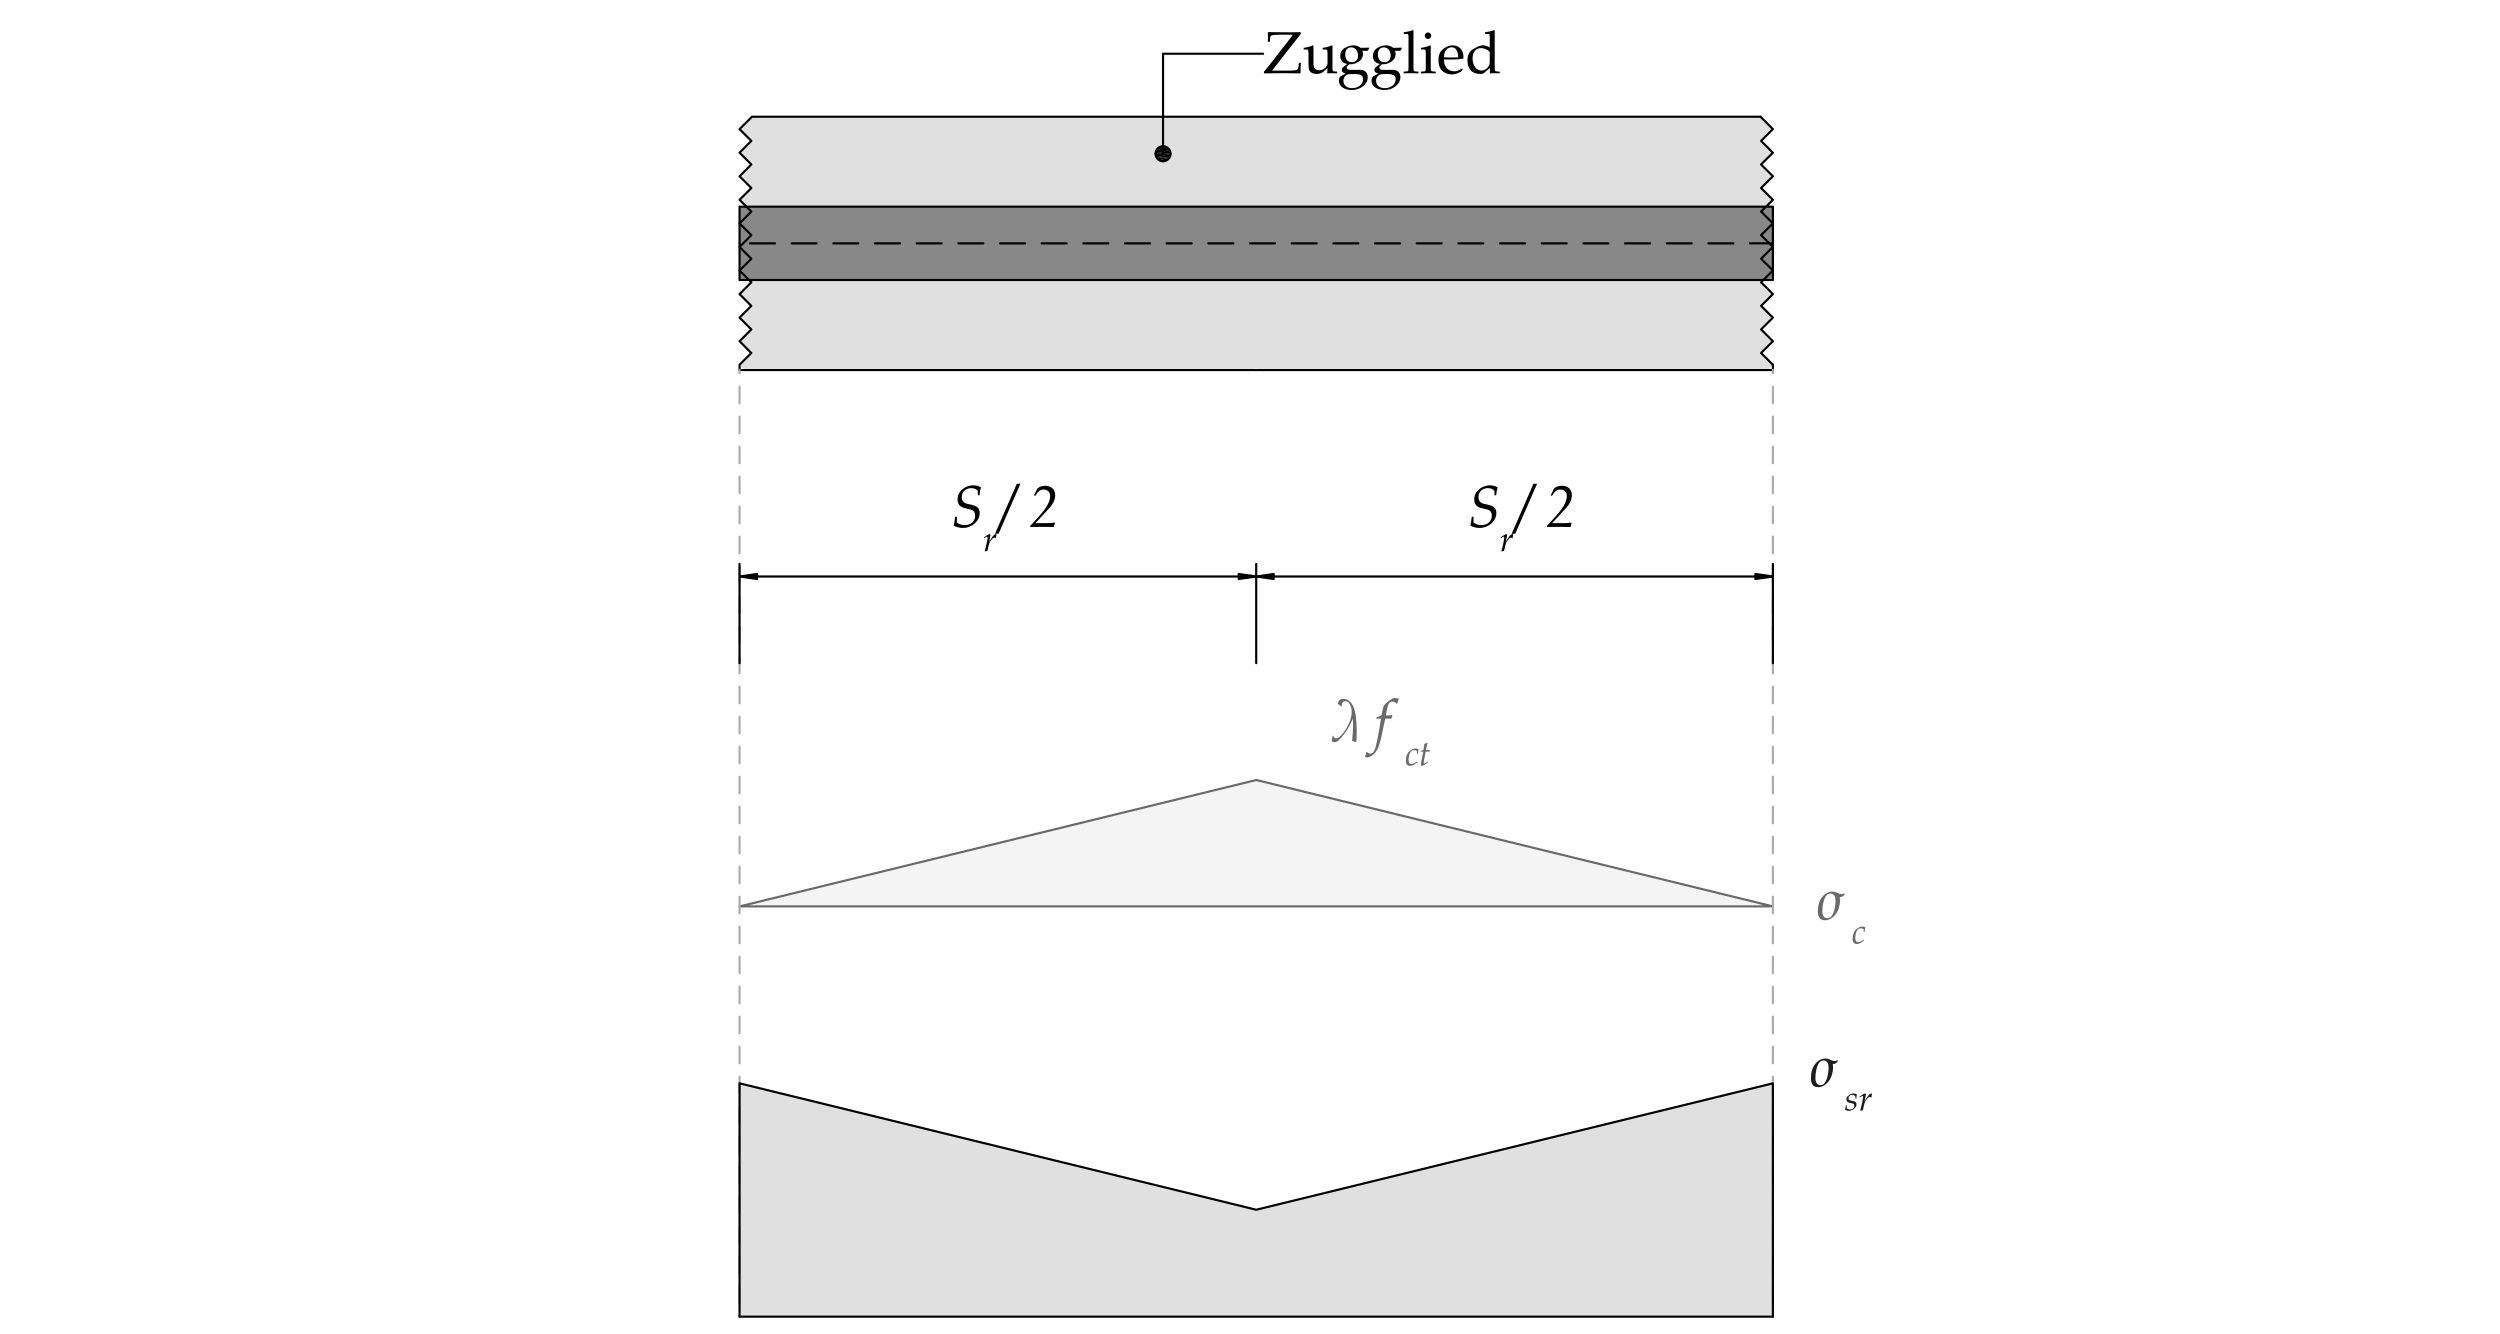
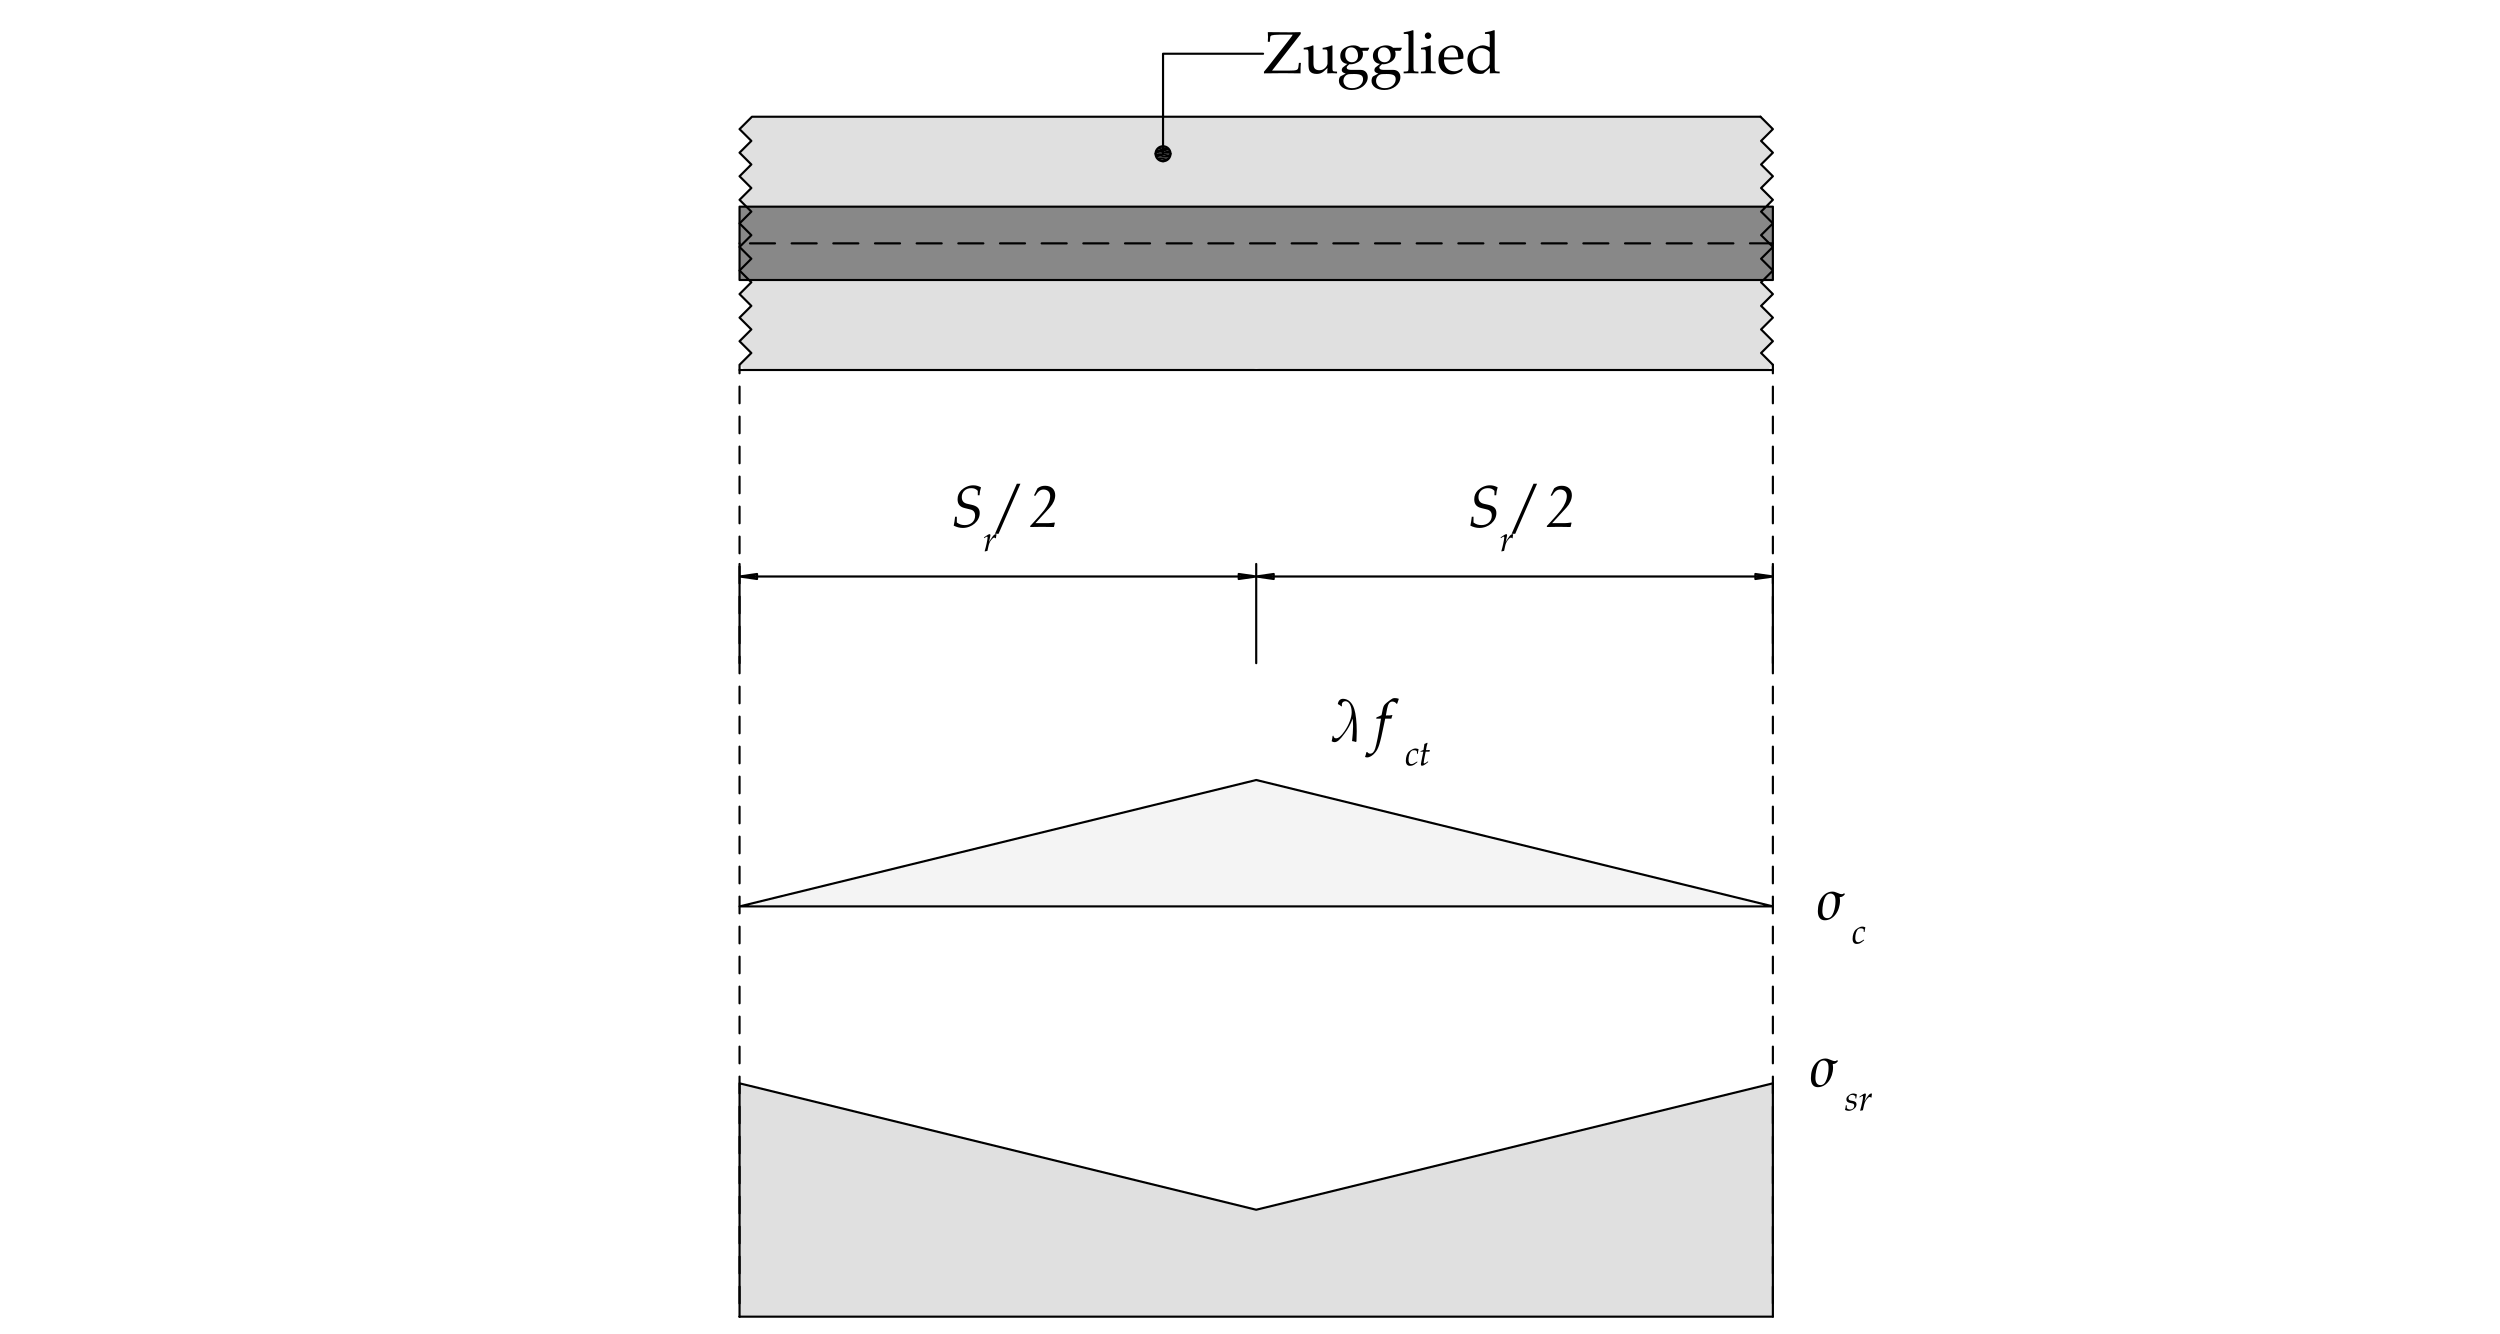
<svg xmlns="http://www.w3.org/2000/svg" version="1.1" id="svg1" width="566.929" height="302.363" viewBox="0 0 566.929 302.363">
  <defs id="defs1">
+     <clipPath clipPathUnits="userSpaceOnUse" id="clipPath10">
+       <path d="m -0.004,-0.002 v 226.776 H 425.201 V -0.002 H -0.004" transform="matrix(1,0,0,-1,-226.8313,100.7163)" clip-rule="evenodd" id="path10" />
+     </clipPath>
+     <clipPath clipPathUnits="userSpaceOnUse" id="clipPath11">
+       <path d="m -0.004,-0.002 v 226.776 H 425.201 V -0.002 H -0.004" transform="matrix(1,0,0,-1,-238.9489,96.58246)" clip-rule="evenodd" id="path11" />
+     </clipPath>
    <clipPath clipPathUnits="userSpaceOnUse" id="clipPath12">
-       <path d="m -0.004,-0.002 v 226.776 H 425.201 V -0.002 H -0.004" transform="matrix(1,0,0,-1,-226.8313,100.7163)" clip-rule="evenodd" id="path12" />
+       <path d="m -0.004,-0.002 v 226.776 H 425.201 V -0.002 H -0.004" transform="matrix(1,0,0,-1,-308.7103,70.42472)" clip-rule="evenodd" id="path12" />
    </clipPath>
    <clipPath clipPathUnits="userSpaceOnUse" id="clipPath13">
-       <path d="m -0.004,-0.002 v 226.776 H 425.201 V -0.002 H -0.004" transform="matrix(1,0,0,-1,-238.9489,96.58246)" clip-rule="evenodd" id="path13" />
+       <path d="m -0.004,-0.002 v 226.776 H 425.201 V -0.002 H -0.004" transform="matrix(1,0,0,-1,-314.9325,66.29086)" clip-rule="evenodd" id="path13" />
    </clipPath>
    <clipPath clipPathUnits="userSpaceOnUse" id="clipPath14">
-       <path d="m -0.004,-0.002 v 226.776 H 425.201 V -0.002 H -0.004" transform="matrix(1,0,0,-1,-214.8157,214.324)" clip-rule="evenodd" id="path14" />
+       <path d="m -0.004,-0.002 v 226.776 H 425.201 V -0.002 H -0.004" transform="matrix(1,0,0,-1,-307.5292,42.03548)" clip-rule="evenodd" id="path14" />
+     </clipPath>
+     <clipPath clipPathUnits="userSpaceOnUse" id="clipPath15">
+       <path d="m -0.004,-0.002 v 226.776 H 425.201 V -0.002 H -0.004" transform="matrix(1,0,0,-1,-313.7514,37.90162)" clip-rule="evenodd" id="path15" />
    </clipPath>
    <clipPath clipPathUnits="userSpaceOnUse" id="clipPath16">
-       <path d="m -0.004,-0.002 v 226.776 H 425.201 V -0.002 H -0.004" transform="matrix(1,0,0,-1,-308.7103,70.42472)" clip-rule="evenodd" id="path16" />
+       <path d="m -0.004,-0.002 v 226.776 H 425.201 V -0.002 H -0.004" transform="matrix(1,0,0,-1,-249.659,137.168)" clip-rule="evenodd" id="path16" />
    </clipPath>
    <clipPath clipPathUnits="userSpaceOnUse" id="clipPath17">
-       <path d="m -0.004,-0.002 v 226.776 H 425.201 V -0.002 H -0.004" transform="matrix(1,0,0,-1,-314.9325,66.29086)" clip-rule="evenodd" id="path17" />
+       <path d="m -0.004,-0.002 v 226.776 H 425.201 V -0.002 H -0.004" transform="matrix(1,0,0,-1,-255.0619,133.0342)" clip-rule="evenodd" id="path17" />
    </clipPath>
    <clipPath clipPathUnits="userSpaceOnUse" id="clipPath18">
-       <path d="m -0.004,-0.002 v 226.776 H 425.201 V -0.002 H -0.004" transform="matrix(1,0,0,-1,-307.5292,42.03548)" clip-rule="evenodd" id="path18" />
+       <path d="m -0.004,-0.002 v 226.776 H 425.201 V -0.002 H -0.004" transform="matrix(1,0,0,-1,-257.5015,137.168)" clip-rule="evenodd" id="path18" />
    </clipPath>
    <clipPath clipPathUnits="userSpaceOnUse" id="clipPath19">
-       <path d="m -0.004,-0.002 v 226.776 H 425.201 V -0.002 H -0.004" transform="matrix(1,0,0,-1,-313.7514,37.90162)" clip-rule="evenodd" id="path19" />
+       <path d="m -0.004,-0.002 v 226.776 H 425.201 V -0.002 H -0.004" transform="matrix(1,0,0,-1,-161.785,137.168)" clip-rule="evenodd" id="path19" />
    </clipPath>
    <clipPath clipPathUnits="userSpaceOnUse" id="clipPath20">
-       <path d="m -0.004,-0.002 v 226.776 H 425.201 V -0.002 H -0.004" transform="matrix(1,0,0,-1,-249.659,137.168)" clip-rule="evenodd" id="path20" />
+       <path d="m -0.004,-0.002 v 226.776 H 425.201 V -0.002 H -0.004" transform="matrix(1,0,0,-1,-167.1879,133.0342)" clip-rule="evenodd" id="path20" />
    </clipPath>
    <clipPath clipPathUnits="userSpaceOnUse" id="clipPath21">
-       <path d="m -0.004,-0.002 v 226.776 H 425.201 V -0.002 H -0.004" transform="matrix(1,0,0,-1,-255.0619,133.0342)" clip-rule="evenodd" id="path21" />
-     </clipPath>
-     <clipPath clipPathUnits="userSpaceOnUse" id="clipPath22">
-       <path d="m -0.004,-0.002 v 226.776 H 425.201 V -0.002 H -0.004" transform="matrix(1,0,0,-1,-257.5015,137.168)" clip-rule="evenodd" id="path22" />
+       <path d="m -0.004,-0.002 v 226.776 H 425.201 V -0.002 H -0.004" transform="matrix(1,0,0,-1,-169.6275,137.168)" clip-rule="evenodd" id="path21" />
    </clipPath>
    <clipPath clipPathUnits="userSpaceOnUse" id="clipPath23">
-       <path d="m -0.004,-0.002 v 226.776 H 425.201 V -0.002 H -0.004" transform="matrix(1,0,0,-1,-161.785,137.168)" clip-rule="evenodd" id="path23" />
-     </clipPath>
-     <clipPath clipPathUnits="userSpaceOnUse" id="clipPath24">
-       <path d="m -0.004,-0.002 v 226.776 H 425.201 V -0.002 H -0.004" transform="matrix(1,0,0,-1,-167.1879,133.0342)" clip-rule="evenodd" id="path24" />
-     </clipPath>
-     <clipPath clipPathUnits="userSpaceOnUse" id="clipPath25">
-       <path d="m -0.004,-0.002 v 226.776 H 425.201 V -0.002 H -0.004" transform="matrix(1,0,0,-1,-169.6275,137.168)" clip-rule="evenodd" id="path25" />
+       <path d="m -0.004,-0.002 v 226.776 H 425.201 V -0.002 H -0.004" transform="matrix(1,0,0,-1,-214.8157,214.324)" clip-rule="evenodd" id="path23" />
    </clipPath>
  </defs>
  <path id="path1" d="m 125.781,179.15 h 175.748 v 12.472 H 125.781 Z" style="fill:#e5e5e5;fill-opacity:1;fill-rule:nonzero;stroke:none" transform="matrix(1.333333,0,0,-1.333333,0,302.3627)" />
  <path id="path2" d="m 125.781,179.15 h 175.748 v 12.472 H 125.781 Z" style="fill:#888888;fill-opacity:1;fill-rule:nonzero;stroke:none" transform="matrix(1.333333,0,0,-1.333333,0,302.3627)" />
  <path id="path3" d="M 301.529,72.61 213.655,94.111 125.781,72.61 Z" style="fill:#f4f4f4;fill-opacity:1;fill-rule:nonzero;stroke:none" transform="matrix(1.333333,0,0,-1.333333,0,302.3627)" />
  <path id="path4" d="M 125.781,42.52 V 2.835 H 301.529 V 42.52 L 213.655,21.019 Z" style="fill:#e0e0e0;fill-opacity:1;fill-rule:nonzero;stroke:none" transform="matrix(1.333333,0,0,-1.333333,0,302.3627)" />
  <g id="layer-MC0">
    <path id="path5" d="m 301.529,176.757 -2.004,2.004 0.389,0.389 H 127.396 l 0.389,-0.389 -2.004,-2.004 2.004,-2.004 -2.004,-2.004 2.004,-2.004 -2.004,-2.004 2.004,-2.004 -2.004,-2.004 0.888,-0.888 h 85.917 l 0.102,0.068 0.967,0.192 0.967,-0.192 0.102,-0.068 h 85.917 l 0.888,0.888 -2.004,2.004 2.004,2.004 -2.004,2.004 2.004,2.004 -2.004,2.004 z m -175.748,24.053 2.004,-2.004 -2.004,-2.004 2.004,-2.004 -2.004,-2.004 1.17,-1.17 h 173.409 l 1.17,1.17 -2.004,2.004 2.004,2.004 -2.004,2.004 2.004,2.004 -2.004,2.004 2.004,2.004 -2.111,2.111 H 127.892 l -2.111,-2.111 2.004,-2.004 z" style="fill:#e0e0e0;fill-opacity:1;fill-rule:nonzero;stroke:none" transform="matrix(1.333333,0,0,-1.333333,0,302.3627)" />
  </g>
  <path id="path6" d="M 125.781,191.622 V 179.15 h 175.748 v 12.472 H 125.781 m 0,-188.787 h 175.748 m 0,161.896 -2.004,2.004 2.004,2.004 -2.004,2.004 2.004,2.004 -2.004,2.004 2.004,2.004 -2.004,2.004 2.004,2.004 -2.004,2.004 2.004,2.004 -2.004,2.004 2.004,2.004 -2.004,2.004 2.004,2.004 -2.004,2.004 2.004,2.004 -2.004,2.004 2.004,2.004 -2.004,2.004 2.004,2.004 -2.111,2.111 m -171.859,-21.543 h 4.252 m 2.835,0 h 4.252 m 2.835,0 h 4.252 m 2.835,0 h 4.252 m 2.835,0 h 4.252 m 2.835,0 h 4.252 m 2.835,0 h 4.252 m 2.835,0 h 4.252 m 2.835,0 h 4.252 m 2.835,0 h 4.252 m 2.835,0 h 4.252 m 2.835,0 h 4.252 m 2.835,0 h 4.252 m 2.835,0 h 4.252 m 2.835,0 h 4.252 m 2.835,0 h 4.252 m 2.835,0 h 4.252 m 2.835,0 h 4.252 m 2.835,0 h 4.252 m 2.835,0 h 4.252 m 2.835,0 h 4.252 m 2.835,0 h 4.252 m 2.835,0 h 4.252 m 2.835,0 h 4.252" style="fill:none;stroke:#000000;stroke-width:0.368;stroke-linecap:round;stroke-linejoin:round;stroke-miterlimit:10;stroke-dasharray:none;stroke-opacity:1" transform="matrix(1.333333,0,0,-1.333333,0,302.3627)" />
-   <path id="path7" d="m 297.638,185.386 h 3.891 m -175.748,0 v 0 m 175.748,0 v 0 m -175.748,-20.656 2.004,2.004 -2.004,2.004 2.004,2.004 -2.004,2.004 2.004,2.004 -2.004,2.004 2.004,2.004 -2.004,2.004 2.004,2.004 -2.004,2.004 2.004,2.004 -2.004,2.004 2.004,2.004 -2.004,2.004 2.004,2.004 -2.004,2.004 2.004,2.004 -2.004,2.004 2.004,2.004 -2.004,2.004 2.111,2.111 h 171.526 m 2.111,-42.199 v -0.888 m -175.748,0.888 v -0.888 h 175.748" style="fill:none;stroke:#000000;stroke-width:0.368;stroke-linecap:round;stroke-linejoin:round;stroke-miterlimit:10;stroke-dasharray:none;stroke-opacity:1" transform="matrix(1.333333,0,0,-1.333333,0,302.3627)" />
-   <path id="path8" d="M 125.781,72.61 H 301.529 L 213.655,94.111 125.781,72.61" style="fill:none;stroke:#696969;stroke-width:0.368;stroke-linecap:round;stroke-linejoin:round;stroke-miterlimit:10;stroke-dasharray:none;stroke-opacity:1" transform="matrix(1.333333,0,0,-1.333333,0,302.3627)" />
-   <path id="path9" d="m 301.529,5.102 v 2.835 m 0,2.268 v 2.835 m 0,2.268 v 2.835 m 0,2.268 v 2.835 m 0,2.268 v 2.835 m 0,2.268 v 2.835 m 0,2.268 v 2.835 m 0,2.268 v 2.835 m 0,2.268 v 2.835 m 0,2.268 v 2.835 m 0,2.268 v 2.835 m 0,2.268 V 64.063 m 0,2.268 v 2.835 m 0,2.268 v 2.835 m 0,2.268 v 2.835 m 0,2.268 v 2.835 m 0,2.268 v 2.835 m 0,2.268 v 2.835 m 0,2.268 v 2.835 m 0,2.268 v 2.835 m 0,2.268 v 2.835 m 0,2.268 v 2.835 m 0,2.268 v 2.835 m 0,2.268 v 2.835 m 0,2.268 v 2.835 m 0,2.268 v 2.835 m 0,2.268 v 2.835 m 0,2.268 v 2.835 m 0,2.268 v 2.835 m 0,2.268 v 2.835 m 0,2.268 v 2.835 m 0,2.268 v 0.567 m 0,-161.008 v 0 m 0,161.008 v 0 M 125.781,5.102 v 2.835 m 0,2.268 v 2.835 m 0,2.268 v 2.835 m 0,2.268 v 2.835 m 0,2.268 v 2.835 m 0,2.268 v 2.835 m 0,2.268 v 2.835 m 0,2.268 v 2.835 m 0,2.268 v 2.835 m 0,2.268 v 2.835 m 0,2.268 v 2.835 m 0,2.268 V 64.063 m 0,2.268 v 2.835 m 0,2.268 v 2.835 m 0,2.268 v 2.835 m 0,2.268 v 2.835" style="fill:none;stroke:#ababab;stroke-width:0.368;stroke-linecap:round;stroke-linejoin:round;stroke-miterlimit:10;stroke-dasharray:none;stroke-opacity:1" transform="matrix(1.333333,0,0,-1.333333,0,302.3627)" />
-   <path id="path10" d="m 125.781,86.74 v 2.835 m 0,2.268 v 2.835 m 0,2.268 v 2.835 m 0,2.268 v 2.835 m 0,2.268 v 2.835 m 0,2.268 v 2.835 m 0,2.268 v 2.835 m 0,2.268 v 2.835 m 0,2.268 v 2.835 m 0,2.268 v 2.835 m 0,2.268 v 2.835 m 0,2.268 v 2.835 m 0,2.268 v 2.835 m 0,2.268 v 2.835 m 0,2.268 v 2.835 m 0,2.268 v 0.567 m 0,-161.008 v 0 m 0,161.008 v 0" style="fill:none;stroke:#ababab;stroke-width:0.368;stroke-linecap:round;stroke-linejoin:round;stroke-miterlimit:10;stroke-dasharray:none;stroke-opacity:1" transform="matrix(1.333333,0,0,-1.333333,0,302.3627)" />
-   <path id="path11" d="M 301.529,2.835 V 42.52 M 213.655,21.019 125.781,42.52 V 2.835 m 87.874,18.185 87.874,21.501" style="fill:none;stroke:#000000;stroke-width:0.368;stroke-linecap:round;stroke-linejoin:round;stroke-miterlimit:10;stroke-dasharray:none;stroke-opacity:1" transform="matrix(1.333333,0,0,-1.333333,0,302.3627)" />
-   <text id="text11" xml:space="preserve" transform="matrix(1.333333,0,0,1.333333,302.4418,168.0742)" clip-path="url(#clipPath12)">
-     <tspan style="font-style:italic;font-variant:normal;font-weight:normal;font-stretch:normal;font-size:10.007px;font-family:'Palatino Linotype';writing-mode:lr-tb;fill:#696969;fill-opacity:1;fill-rule:nonzero;stroke:none" x="0 6.194 8.696" y="0" id="tspan11">λ f</tspan>
+   <path id="path7" d="m 297.638,185.386 h 3.891 m -175.748,0 v 0 m 175.748,0 v 0 m -175.748,-20.656 2.004,2.004 -2.004,2.004 2.004,2.004 -2.004,2.004 2.004,2.004 -2.004,2.004 2.004,2.004 -2.004,2.004 2.004,2.004 -2.004,2.004 2.004,2.004 -2.004,2.004 2.004,2.004 -2.004,2.004 2.004,2.004 -2.004,2.004 2.004,2.004 -2.004,2.004 2.004,2.004 -2.004,2.004 2.111,2.111 h 171.526 m 2.111,-42.199 v -0.888 m -175.748,0.888 V 163.843 H 301.529 M 125.781,72.61 H 301.529 L 213.655,94.111 125.781,72.61 M 301.529,5.102 v 2.835 m 0,2.268 v 2.835 m 0,2.268 v 2.835 m 0,2.268 v 2.835 m 0,2.268 v 2.835 m 0,2.268 v 2.835 m 0,2.268 v 2.835 m 0,2.268 v 2.835 m 0,2.268 v 2.835 m 0,2.268 v 2.835 m 0,2.268 v 2.835 m 0,2.268 V 64.063 m 0,2.268 v 2.835 m 0,2.268 v 2.835 m 0,2.268 v 2.835 m 0,2.268 v 2.835 m 0,2.268 v 2.835 m 0,2.268 v 2.835 m 0,2.268 v 2.835" style="fill:none;stroke:#000000;stroke-width:0.368;stroke-linecap:round;stroke-linejoin:round;stroke-miterlimit:10;stroke-dasharray:none;stroke-opacity:1" transform="matrix(1.333333,0,0,-1.333333,0,302.3627)" />
+   <path id="path8" d="m 301.529,102.047 v 2.835 m 0,2.268 v 2.835 m 0,2.268 v 2.835 m 0,2.268 v 2.835 m 0,2.268 v 2.835 m 0,2.268 v 2.835 m 0,2.268 v 2.835 m 0,2.268 v 2.835 m 0,2.268 v 2.835 m 0,2.268 v 2.835 m 0,2.268 v 2.835 m 0,2.268 v 2.835 m 0,2.268 v 0.567 m 0,-161.008 v 0 m 0,161.008 v 0 M 125.781,5.102 v 2.835 m 0,2.268 v 2.835 m 0,2.268 v 2.835 m 0,2.268 v 2.835 m 0,2.268 v 2.835 m 0,2.268 v 2.835 m 0,2.268 v 2.835 m 0,2.268 v 2.835 m 0,2.268 v 2.835 m 0,2.268 v 2.835 m 0,2.268 v 2.835 m 0,2.268 V 64.063 m 0,2.268 v 2.835 m 0,2.268 v 2.835 m 0,2.268 v 2.835 m 0,2.268 v 2.835 m 0,2.268 v 2.835 m 0,2.268 v 2.835 m 0,2.268 v 2.835 m 0,2.268 v 2.835 m 0,2.268 v 2.835 m 0,2.268 v 2.835 m 0,2.268 v 2.835 m 0,2.268 v 2.835 m 0,2.268 v 2.835 m 0,2.268 v 2.835 m 0,2.268 v 2.835 m 0,2.268 v 2.835 m 0,2.268 v 2.835 m 0,2.268 v 2.835 m 0,2.268 v 2.835 m 0,2.268 v 0.567 m 0,-161.008 v 0 m 0,161.008 v 0 M 301.529,2.835 v 39.685" style="fill:none;stroke:#000000;stroke-width:0.368;stroke-linecap:round;stroke-linejoin:round;stroke-miterlimit:10;stroke-dasharray:none;stroke-opacity:1" transform="matrix(1.333333,0,0,-1.333333,0,302.3627)" />
+   <path id="path9" d="M 213.655,21.019 125.781,42.52 V 2.835 m 87.874,18.185 87.874,21.501" style="fill:none;stroke:#000000;stroke-width:0.368;stroke-linecap:round;stroke-linejoin:round;stroke-miterlimit:10;stroke-dasharray:none;stroke-opacity:1" transform="matrix(1.333333,0,0,-1.333333,0,302.3627)" />
+   <text id="text9" xml:space="preserve" transform="matrix(1.333333,0,0,1.333333,302.4418,168.0742)" clip-path="url(#clipPath10)">
+     <tspan style="font-style:italic;font-variant:normal;font-weight:normal;font-stretch:normal;font-size:10.007px;font-family:'Palatino Linotype';writing-mode:lr-tb;fill:#000000;fill-opacity:1;fill-rule:nonzero;stroke:none" x="0 6.194 8.696" y="0" id="tspan9">λ f</tspan>
  </text>
-   <text id="text12" xml:space="preserve" transform="matrix(1.333333,0,0,1.333333,318.5986,173.5861)" clip-path="url(#clipPath13)">
-     <tspan style="font-style:italic;font-variant:normal;font-weight:normal;font-stretch:normal;font-size:6.004px;font-family:'Palatino Linotype';writing-mode:lr-tb;fill:#696969;fill-opacity:1;fill-rule:nonzero;stroke:none" x="0 2.444" y="0" id="tspan12">ct</tspan>
+   <text id="text10" xml:space="preserve" transform="matrix(1.333333,0,0,1.333333,318.5986,173.5861)" clip-path="url(#clipPath11)">
+     <tspan style="font-style:italic;font-variant:normal;font-weight:normal;font-stretch:normal;font-size:6.004px;font-family:'Palatino Linotype';writing-mode:lr-tb;fill:#000000;fill-opacity:1;fill-rule:nonzero;stroke:none" x="0 2.444" y="0" id="tspan10">ct</tspan>
  </text>
-   <text id="text13" xml:space="preserve" transform="matrix(1.333333,0,0,1.333333,286.421,16.59735)" clip-path="url(#clipPath14)">
-     <tspan style="font-variant:normal;font-weight:normal;font-stretch:normal;font-size:10.092px;font-family:'Palatino Linotype';writing-mode:lr-tb;fill:#000000;fill-opacity:1;fill-rule:nonzero;stroke:none" x="0 6.731 12.816 18.427 24.038 26.975 29.912 34.745" y="0" id="tspan13">Zugglied</tspan>
+   <text id="text11" xml:space="preserve" transform="matrix(1.333333,0,0,1.333333,411.6137,208.463)" clip-path="url(#clipPath12)">
+     <tspan style="font-style:italic;font-variant:normal;font-weight:normal;font-stretch:normal;font-size:10.007px;font-family:'Palatino Linotype';writing-mode:lr-tb;fill:#000000;fill-opacity:1;fill-rule:nonzero;stroke:none" x="0" y="0" id="tspan11">σ</tspan>
  </text>
-   <path id="path15" d="m 125.781,128.724 2.976,0.425 v -0.85 l -2.976,0.425 m 87.874,0 -2.976,0.425 v -0.85 l 2.976,0.425 2.976,0.425 v -0.85 l -2.976,0.425 m 87.874,0 -2.976,0.425 v -0.85 l 2.976,0.425 m -175.748,0 v 2.126 m 0,-2.126 v -2.126 m 87.874,2.126 v 2.126 m 0,-2.126 v -2.126 m 0,2.126 v 2.126 m 0,-2.126 v -2.126 m 87.874,2.126 v 2.126 m 0,-2.126 v -2.126 m -175.748,2.126 v -14.74 m 87.874,14.74 v -14.74 m 87.874,14.74 v -14.74 m -175.748,14.74 v 0 m 175.748,0 v 0 m -175.748,0 h 87.874 87.874" style="fill:none;stroke:#000000;stroke-width:0.368;stroke-linecap:round;stroke-linejoin:round;stroke-miterlimit:10;stroke-dasharray:none;stroke-opacity:1" transform="matrix(1.333333,0,0,-1.333333,0,302.3627)" />
-   <text id="text15" xml:space="preserve" transform="matrix(1.333333,0,0,1.333333,411.6137,208.463)" clip-path="url(#clipPath16)">
-     <tspan style="font-style:italic;font-variant:normal;font-weight:normal;font-stretch:normal;font-size:10.007px;font-family:'Palatino Linotype';writing-mode:lr-tb;fill:#696969;fill-opacity:1;fill-rule:nonzero;stroke:none" x="0" y="0" id="tspan15">σ</tspan>
+   <text id="text12" xml:space="preserve" transform="matrix(1.333333,0,0,1.333333,419.9099,213.9749)" clip-path="url(#clipPath13)">
+     <tspan style="font-style:italic;font-variant:normal;font-weight:normal;font-stretch:normal;font-size:6.004px;font-family:'Palatino Linotype';writing-mode:lr-tb;fill:#000000;fill-opacity:1;fill-rule:nonzero;stroke:none" x="0" y="0" id="tspan12">c</tspan>
  </text>
-   <text id="text16" xml:space="preserve" transform="matrix(1.333333,0,0,1.333333,419.9099,213.9749)" clip-path="url(#clipPath17)">
-     <tspan style="font-style:italic;font-variant:normal;font-weight:normal;font-stretch:normal;font-size:6.004px;font-family:'Palatino Linotype';writing-mode:lr-tb;fill:#696969;fill-opacity:1;fill-rule:nonzero;stroke:none" x="0" y="0" id="tspan16">c</tspan>
+   <text id="text13" xml:space="preserve" transform="matrix(1.333333,0,0,1.333333,410.0389,246.3154)" clip-path="url(#clipPath14)">
+     <tspan style="font-style:italic;font-variant:normal;font-weight:normal;font-stretch:normal;font-size:10.007px;font-family:'Palatino Linotype';writing-mode:lr-tb;fill:#000000;fill-opacity:1;fill-rule:nonzero;stroke:none" x="0" y="0" id="tspan13">σ</tspan>
  </text>
-   <text id="text17" xml:space="preserve" transform="matrix(1.333333,0,0,1.333333,410.0389,246.3154)" clip-path="url(#clipPath18)">
-     <tspan style="font-style:italic;font-variant:normal;font-weight:normal;font-stretch:normal;font-size:10.007px;font-family:'Palatino Linotype';writing-mode:lr-tb;fill:#1d1d1d;fill-opacity:1;fill-rule:nonzero;stroke:none" x="0" y="0" id="tspan17">σ</tspan>
+   <text id="text14" xml:space="preserve" transform="matrix(1.333333,0,0,1.333333,418.3351,251.8272)" clip-path="url(#clipPath15)">
+     <tspan style="font-style:italic;font-variant:normal;font-weight:normal;font-stretch:normal;font-size:6.004px;font-family:'Palatino Linotype';writing-mode:lr-tb;fill:#000000;fill-opacity:1;fill-rule:nonzero;stroke:none" x="0 2.336" y="0" id="tspan14">sr</tspan>
  </text>
-   <text id="text18" xml:space="preserve" transform="matrix(1.333333,0,0,1.333333,418.3351,251.8272)" clip-path="url(#clipPath19)">
-     <tspan style="font-style:italic;font-variant:normal;font-weight:normal;font-stretch:normal;font-size:6.004px;font-family:'Palatino Linotype';writing-mode:lr-tb;fill:#1d1d1d;fill-opacity:1;fill-rule:nonzero;stroke:none" x="0 2.336" y="0" id="tspan18">sr</tspan>
+   <text id="text15" xml:space="preserve" transform="matrix(1.333333,0,0,1.333333,332.8786,119.472)" clip-path="url(#clipPath16)">
+     <tspan style="font-style:italic;font-variant:normal;font-weight:normal;font-stretch:normal;font-size:10.007px;font-family:'Palatino Linotype';writing-mode:lr-tb;fill:#000000;fill-opacity:1;fill-rule:nonzero;stroke:none" x="0" y="0" id="tspan15">S</tspan>
  </text>
-   <text id="text19" xml:space="preserve" transform="matrix(1.333333,0,0,1.333333,332.8786,119.472)" clip-path="url(#clipPath20)">
-     <tspan style="font-style:italic;font-variant:normal;font-weight:normal;font-stretch:normal;font-size:10.007px;font-family:'Palatino Linotype';writing-mode:lr-tb;fill:#000000;fill-opacity:1;fill-rule:nonzero;stroke:none" x="0" y="0" id="tspan19">S</tspan>
+   <text id="text16" xml:space="preserve" transform="matrix(1.333333,0,0,1.333333,340.0825,124.9838)" clip-path="url(#clipPath17)">
+     <tspan style="font-style:italic;font-variant:normal;font-weight:normal;font-stretch:normal;font-size:6.004px;font-family:'Palatino Linotype';writing-mode:lr-tb;fill:#000000;fill-opacity:1;fill-rule:nonzero;stroke:none" x="0" y="0" id="tspan16">r</tspan>
  </text>
-   <text id="text20" xml:space="preserve" transform="matrix(1.333333,0,0,1.333333,340.0825,124.9838)" clip-path="url(#clipPath21)">
-     <tspan style="font-style:italic;font-variant:normal;font-weight:normal;font-stretch:normal;font-size:6.004px;font-family:'Palatino Linotype';writing-mode:lr-tb;fill:#000000;fill-opacity:1;fill-rule:nonzero;stroke:none" x="0" y="0" id="tspan20">r</tspan>
+   <text id="text17" xml:space="preserve" transform="matrix(1.333333,0,0,1.333333,343.3354,119.472)" clip-path="url(#clipPath18)">
+     <tspan style="font-style:italic;font-variant:normal;font-weight:normal;font-stretch:normal;font-size:10.007px;font-family:'Palatino Linotype';writing-mode:lr-tb;fill:#000000;fill-opacity:1;fill-rule:nonzero;stroke:none" x="0 2.962 5.464" y="0" id="tspan17">/ 2</tspan>
  </text>
-   <text id="text21" xml:space="preserve" transform="matrix(1.333333,0,0,1.333333,343.3354,119.472)" clip-path="url(#clipPath22)">
-     <tspan style="font-style:italic;font-variant:normal;font-weight:normal;font-stretch:normal;font-size:10.007px;font-family:'Palatino Linotype';writing-mode:lr-tb;fill:#000000;fill-opacity:1;fill-rule:nonzero;stroke:none" x="0 2.962 5.464" y="0" id="tspan21">/ 2</tspan>
+   <text id="text18" xml:space="preserve" transform="matrix(1.333333,0,0,1.333333,215.7133,119.472)" clip-path="url(#clipPath19)">
+     <tspan style="font-style:italic;font-variant:normal;font-weight:normal;font-stretch:normal;font-size:10.007px;font-family:'Palatino Linotype';writing-mode:lr-tb;fill:#000000;fill-opacity:1;fill-rule:nonzero;stroke:none" x="0" y="0" id="tspan18">S</tspan>
  </text>
-   <text id="text22" xml:space="preserve" transform="matrix(1.333333,0,0,1.333333,215.7133,119.472)" clip-path="url(#clipPath23)">
-     <tspan style="font-style:italic;font-variant:normal;font-weight:normal;font-stretch:normal;font-size:10.007px;font-family:'Palatino Linotype';writing-mode:lr-tb;fill:#000000;fill-opacity:1;fill-rule:nonzero;stroke:none" x="0" y="0" id="tspan22">S</tspan>
+   <text id="text19" xml:space="preserve" transform="matrix(1.333333,0,0,1.333333,222.9172,124.9838)" clip-path="url(#clipPath20)">
+     <tspan style="font-style:italic;font-variant:normal;font-weight:normal;font-stretch:normal;font-size:6.004px;font-family:'Palatino Linotype';writing-mode:lr-tb;fill:#000000;fill-opacity:1;fill-rule:nonzero;stroke:none" x="0" y="0" id="tspan19">r</tspan>
  </text>
-   <text id="text23" xml:space="preserve" transform="matrix(1.333333,0,0,1.333333,222.9172,124.9838)" clip-path="url(#clipPath24)">
-     <tspan style="font-style:italic;font-variant:normal;font-weight:normal;font-stretch:normal;font-size:6.004px;font-family:'Palatino Linotype';writing-mode:lr-tb;fill:#000000;fill-opacity:1;fill-rule:nonzero;stroke:none" x="0" y="0" id="tspan23">r</tspan>
+   <text id="text20" xml:space="preserve" transform="matrix(1.333333,0,0,1.333333,226.17,119.472)" clip-path="url(#clipPath21)">
+     <tspan style="font-style:italic;font-variant:normal;font-weight:normal;font-stretch:normal;font-size:10.007px;font-family:'Palatino Linotype';writing-mode:lr-tb;fill:#000000;fill-opacity:1;fill-rule:nonzero;stroke:none" x="0 2.962 5.464" y="0" id="tspan20">/ 2</tspan>
  </text>
-   <text id="text24" xml:space="preserve" transform="matrix(1.333333,0,0,1.333333,226.17,119.472)" clip-path="url(#clipPath25)">
-     <tspan style="font-style:italic;font-variant:normal;font-weight:normal;font-stretch:normal;font-size:10.007px;font-family:'Palatino Linotype';writing-mode:lr-tb;fill:#000000;fill-opacity:1;fill-rule:nonzero;stroke:none" x="0 2.962 5.464" y="0" id="tspan24">/ 2</tspan>
+   <path id="path22" d="m 125.781,128.724 2.976,0.425 v -0.85 l -2.976,0.425 m 87.874,0 -2.976,0.425 v -0.85 l 2.976,0.425 2.976,0.425 v -0.85 l -2.976,0.425 m 87.874,0 -2.976,0.425 v -0.85 l 2.976,0.425 m -175.748,0 v 2.126 m 0,-2.126 v -2.126 m 87.874,2.126 v 2.126 m 0,-2.126 v -2.126 m 0,2.126 v 2.126 m 0,-2.126 v -2.126 m 87.874,2.126 v 2.126 m 0,-2.126 v -2.126 m -175.748,2.126 v -14.74 m 87.874,14.74 v -14.74 m 87.874,14.74 v -14.74 m -175.748,14.74 v 0 m 175.748,0 v 0 m -175.748,0 h 87.874 87.874" style="fill:none;stroke:#000000;stroke-width:0.368;stroke-linecap:round;stroke-linejoin:round;stroke-miterlimit:10;stroke-dasharray:none;stroke-opacity:1" transform="matrix(1.333333,0,0,-1.333333,0,302.3627)" />
+   <text id="text22" xml:space="preserve" transform="matrix(1.333333,0,0,1.333333,286.421,16.59735)" clip-path="url(#clipPath23)">
+     <tspan style="font-variant:normal;font-weight:normal;font-stretch:normal;font-size:10.092px;font-family:'Palatino Linotype';writing-mode:lr-tb;fill:#000000;fill-opacity:1;fill-rule:nonzero;stroke:none" x="0 6.731 12.816 18.427 24.038 26.975 29.912 34.745" y="0" id="tspan22">Zugglied</tspan>
  </text>
-   <path id="path26" d="M 214.816,217.631 H 197.808 V 200.623 m 0,-1.276 v 0 m 0,2.551 v 0 m 1.276,-1.276 v 0 m -2.551,0 v 0" style="fill:none;stroke:#000000;stroke-width:0.368;stroke-linecap:round;stroke-linejoin:round;stroke-miterlimit:10;stroke-dasharray:none;stroke-opacity:1" transform="matrix(1.333333,0,0,-1.333333,0,302.3627)" />
-   <path id="path27" d="m 197.808,199.348 c 0.705,0 1.276,0.571 1.276,1.276 m 0,0 c 0,0.705 -0.571,1.276 -1.276,1.276 m 0,0 c -0.705,0 -1.276,-0.571 -1.276,-1.276 m 0,0 c 0,-0.705 0.571,-1.276 1.276,-1.276" style="fill:none;stroke:#000000;stroke-width:0.368;stroke-linecap:round;stroke-linejoin:round;stroke-miterlimit:10;stroke-dasharray:none;stroke-opacity:1" transform="matrix(1.333333,0,0,-1.333333,0,302.3627)" />
-   <path id="path28" d="m 197.17,201.72 h 1.276 l -0.638,0.179 z" style="fill:#000000;fill-opacity:1;fill-rule:nonzero;stroke:none" transform="matrix(1.333333,0,0,-1.333333,0,302.3627)" />
-   <path id="path29" d="m 198.446,201.72 h -1.276 l -0.459,-0.459 z" style="fill:#000000;fill-opacity:1;fill-rule:nonzero;stroke:none" transform="matrix(1.333333,0,0,-1.333333,0,302.3627)" />
-   <path id="path30" d="m 198.446,201.72 -1.735,-0.459 h 2.194 z" style="fill:#000000;fill-opacity:1;fill-rule:nonzero;stroke:none" transform="matrix(1.333333,0,0,-1.333333,0,302.3627)" />
-   <path id="path31" d="m 198.905,201.261 h -2.194 l -0.179,-0.638 z" style="fill:#000000;fill-opacity:1;fill-rule:nonzero;stroke:none" transform="matrix(1.333333,0,0,-1.333333,0,302.3627)" />
-   <path id="path32" d="m 198.905,201.261 -2.373,-0.638 h 2.551 z" style="fill:#000000;fill-opacity:1;fill-rule:nonzero;stroke:none" transform="matrix(1.333333,0,0,-1.333333,0,302.3627)" />
-   <path id="path33" d="m 199.083,200.623 h -2.551 l 0.179,-0.638 z" style="fill:#000000;fill-opacity:1;fill-rule:nonzero;stroke:none" transform="matrix(1.333333,0,0,-1.333333,0,302.3627)" />
-   <path id="path34" d="m 199.083,200.623 -2.373,-0.638 h 2.194 z" style="fill:#000000;fill-opacity:1;fill-rule:nonzero;stroke:none" transform="matrix(1.333333,0,0,-1.333333,0,302.3627)" />
-   <path id="path35" d="m 198.905,199.985 h -2.194 l 0.459,-0.459 z" style="fill:#000000;fill-opacity:1;fill-rule:nonzero;stroke:none" transform="matrix(1.333333,0,0,-1.333333,0,302.3627)" />
-   <path id="path36" d="m 198.905,199.985 -1.735,-0.459 h 1.276 z" style="fill:#000000;fill-opacity:1;fill-rule:nonzero;stroke:none" transform="matrix(1.333333,0,0,-1.333333,0,302.3627)" />
-   <path id="path37" d="m 198.446,199.526 h -1.276 l 0.638,-0.179 z" style="fill:#000000;fill-opacity:1;fill-rule:nonzero;stroke:none" transform="matrix(1.333333,0,0,-1.333333,0,302.3627)" />
+   <path id="path24" d="M 214.816,217.631 H 197.808 V 200.623 m 0,-1.276 v 0 m 0,2.551 v 0 m 1.276,-1.276 v 0 m -2.551,0 v 0" style="fill:none;stroke:#000000;stroke-width:0.368;stroke-linecap:round;stroke-linejoin:round;stroke-miterlimit:10;stroke-dasharray:none;stroke-opacity:1" transform="matrix(1.333333,0,0,-1.333333,0,302.3627)" />
+   <path id="path25" d="m 197.808,199.348 c 0.705,0 1.276,0.571 1.276,1.276 m 0,0 c 0,0.705 -0.571,1.276 -1.276,1.276 m 0,0 c -0.705,0 -1.276,-0.571 -1.276,-1.276 m 0,0 c 0,-0.705 0.571,-1.276 1.276,-1.276" style="fill:none;stroke:#000000;stroke-width:0.368;stroke-linecap:round;stroke-linejoin:round;stroke-miterlimit:10;stroke-dasharray:none;stroke-opacity:1" transform="matrix(1.333333,0,0,-1.333333,0,302.3627)" />
+   <path id="path26" d="m 197.17,201.72 h 1.276 l -0.638,0.179 z" style="fill:#000000;fill-opacity:1;fill-rule:nonzero;stroke:none" transform="matrix(1.333333,0,0,-1.333333,0,302.3627)" />
+   <path id="path27" d="m 198.446,201.72 h -1.276 l -0.459,-0.459 z" style="fill:#000000;fill-opacity:1;fill-rule:nonzero;stroke:none" transform="matrix(1.333333,0,0,-1.333333,0,302.3627)" />
+   <path id="path28" d="m 198.446,201.72 -1.735,-0.459 h 2.194 z" style="fill:#000000;fill-opacity:1;fill-rule:nonzero;stroke:none" transform="matrix(1.333333,0,0,-1.333333,0,302.3627)" />
+   <path id="path29" d="m 198.905,201.261 h -2.194 l -0.179,-0.638 z" style="fill:#000000;fill-opacity:1;fill-rule:nonzero;stroke:none" transform="matrix(1.333333,0,0,-1.333333,0,302.3627)" />
+   <path id="path30" d="m 198.905,201.261 -2.373,-0.638 h 2.551 z" style="fill:#000000;fill-opacity:1;fill-rule:nonzero;stroke:none" transform="matrix(1.333333,0,0,-1.333333,0,302.3627)" />
+   <path id="path31" d="m 199.083,200.623 h -2.551 l 0.179,-0.638 z" style="fill:#000000;fill-opacity:1;fill-rule:nonzero;stroke:none" transform="matrix(1.333333,0,0,-1.333333,0,302.3627)" />
+   <path id="path32" d="m 199.083,200.623 -2.373,-0.638 h 2.194 z" style="fill:#000000;fill-opacity:1;fill-rule:nonzero;stroke:none" transform="matrix(1.333333,0,0,-1.333333,0,302.3627)" />
+   <path id="path33" d="m 198.905,199.985 h -2.194 l 0.459,-0.459 z" style="fill:#000000;fill-opacity:1;fill-rule:nonzero;stroke:none" transform="matrix(1.333333,0,0,-1.333333,0,302.3627)" />
+   <path id="path34" d="m 198.905,199.985 -1.735,-0.459 h 1.276 z" style="fill:#000000;fill-opacity:1;fill-rule:nonzero;stroke:none" transform="matrix(1.333333,0,0,-1.333333,0,302.3627)" />
+   <path id="path35" d="m 198.446,199.526 h -1.276 l 0.638,-0.179 z" style="fill:#000000;fill-opacity:1;fill-rule:nonzero;stroke:none" transform="matrix(1.333333,0,0,-1.333333,0,302.3627)" />
</svg>
